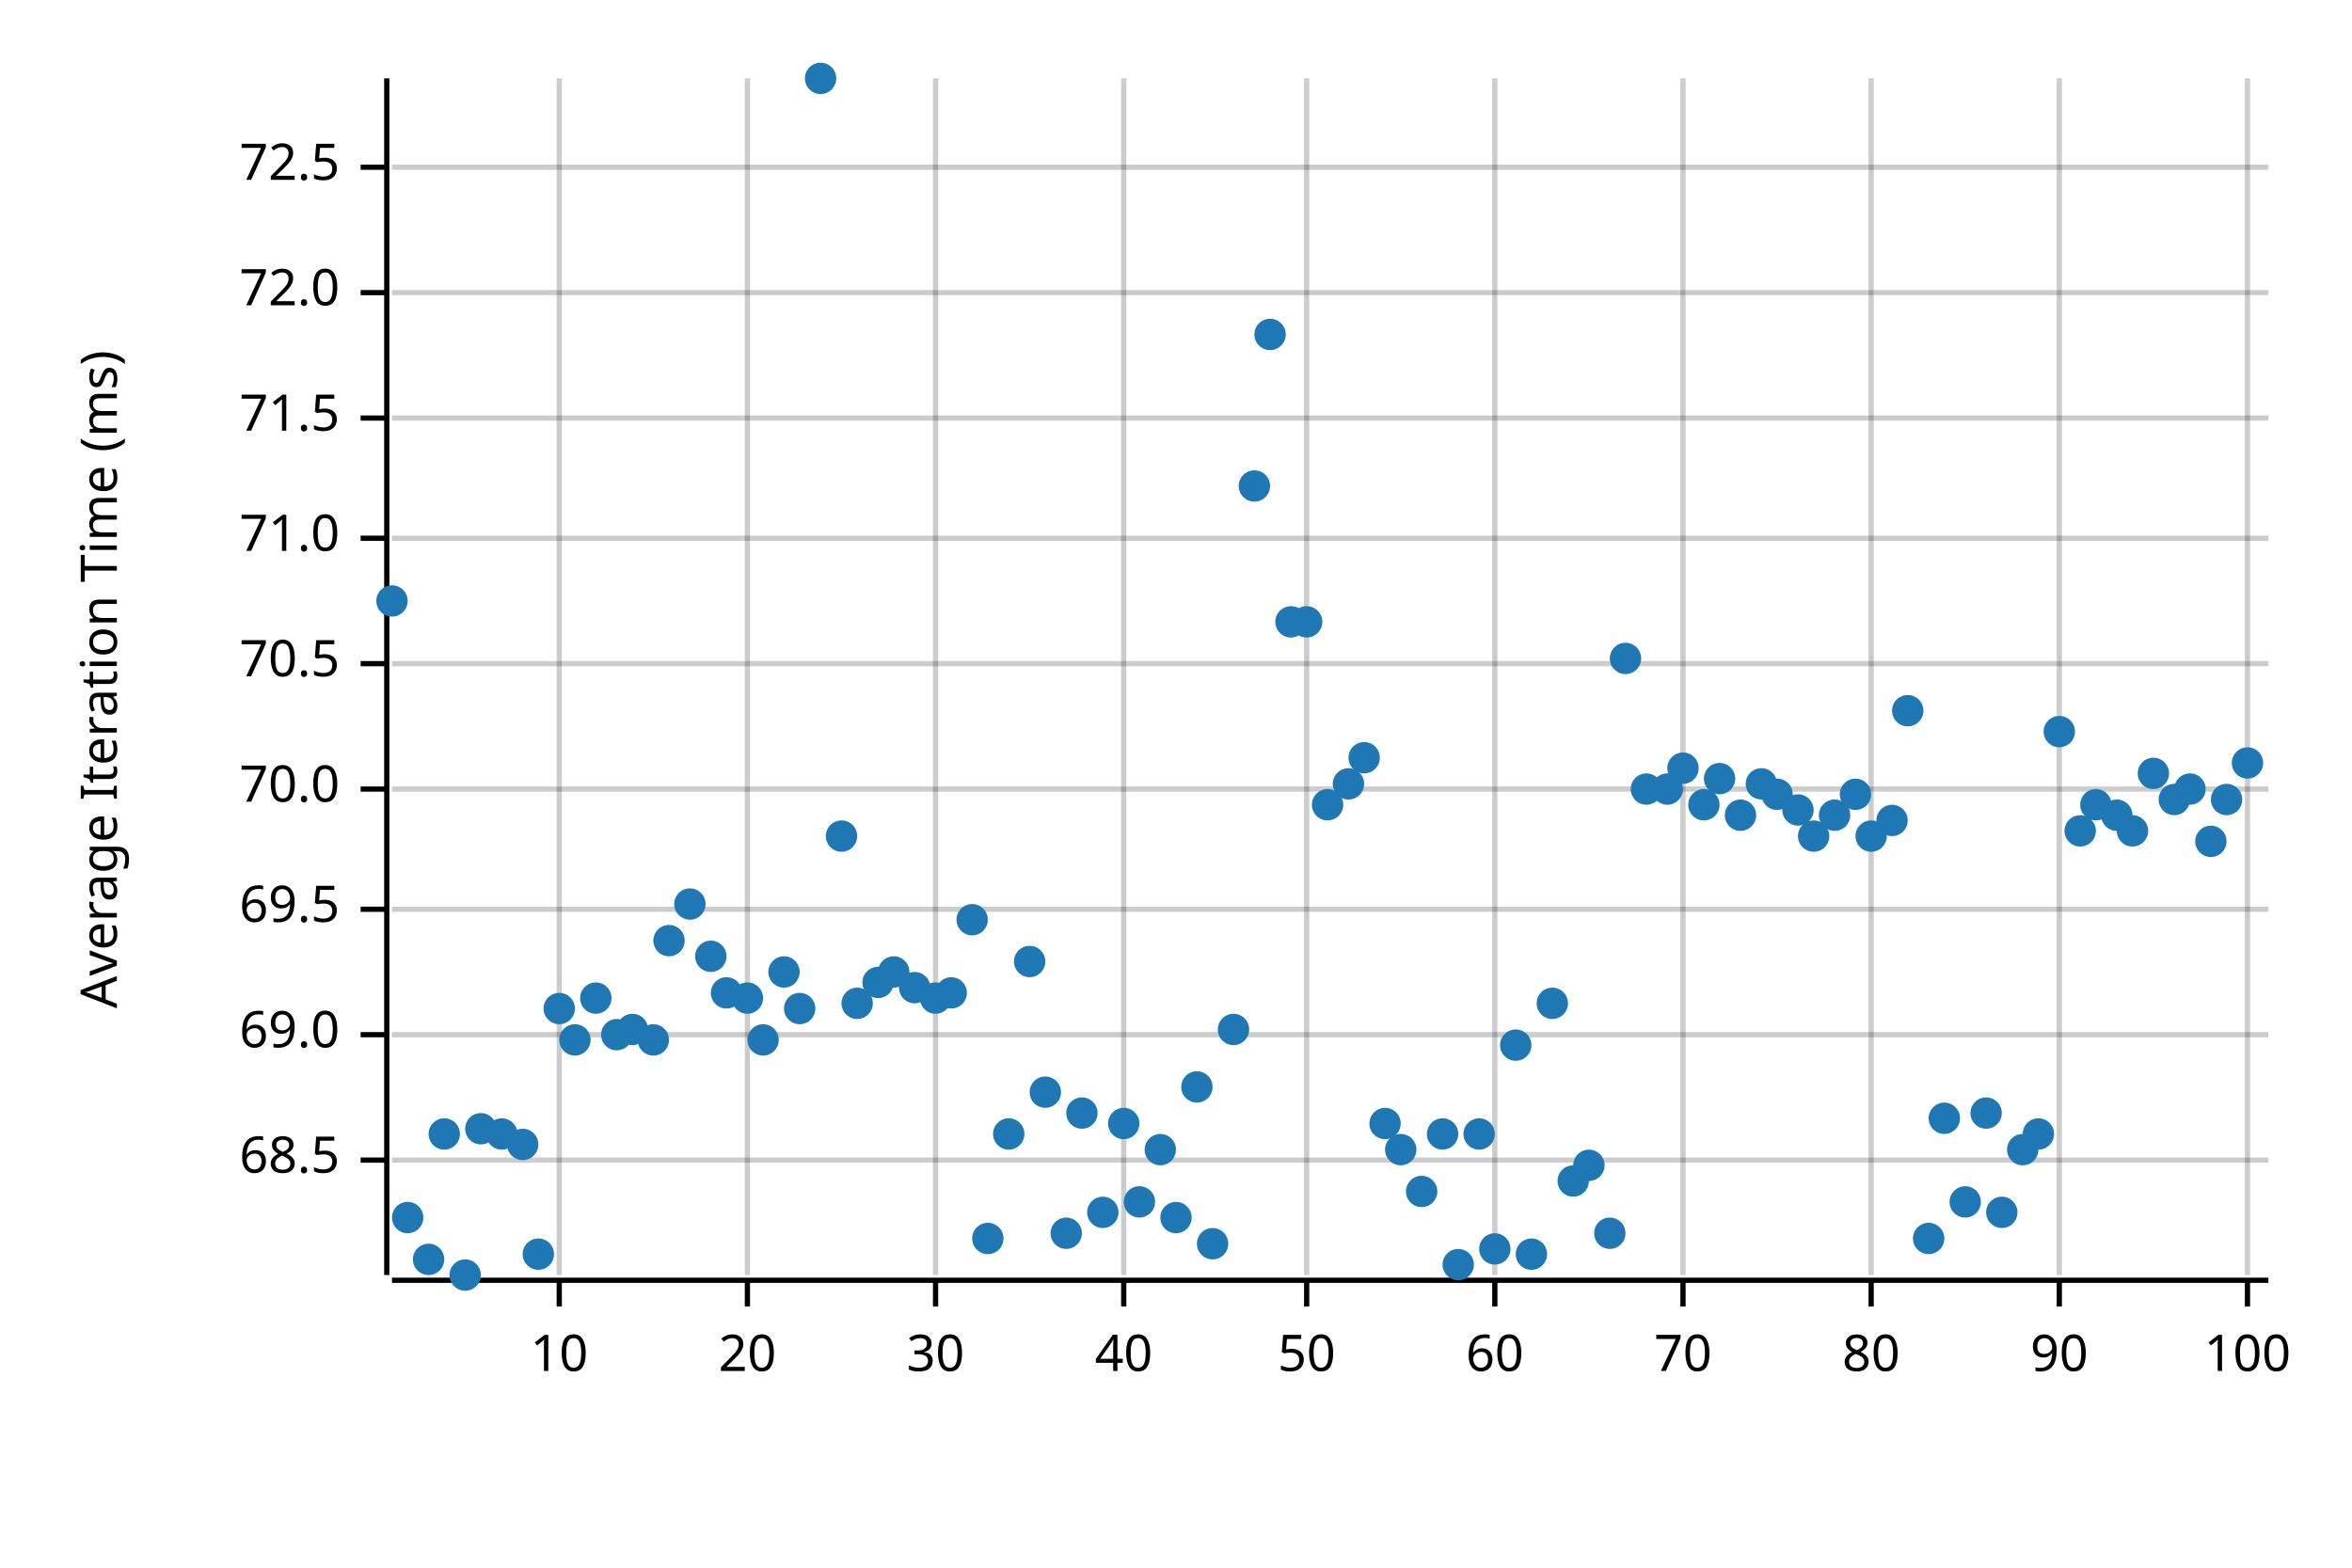
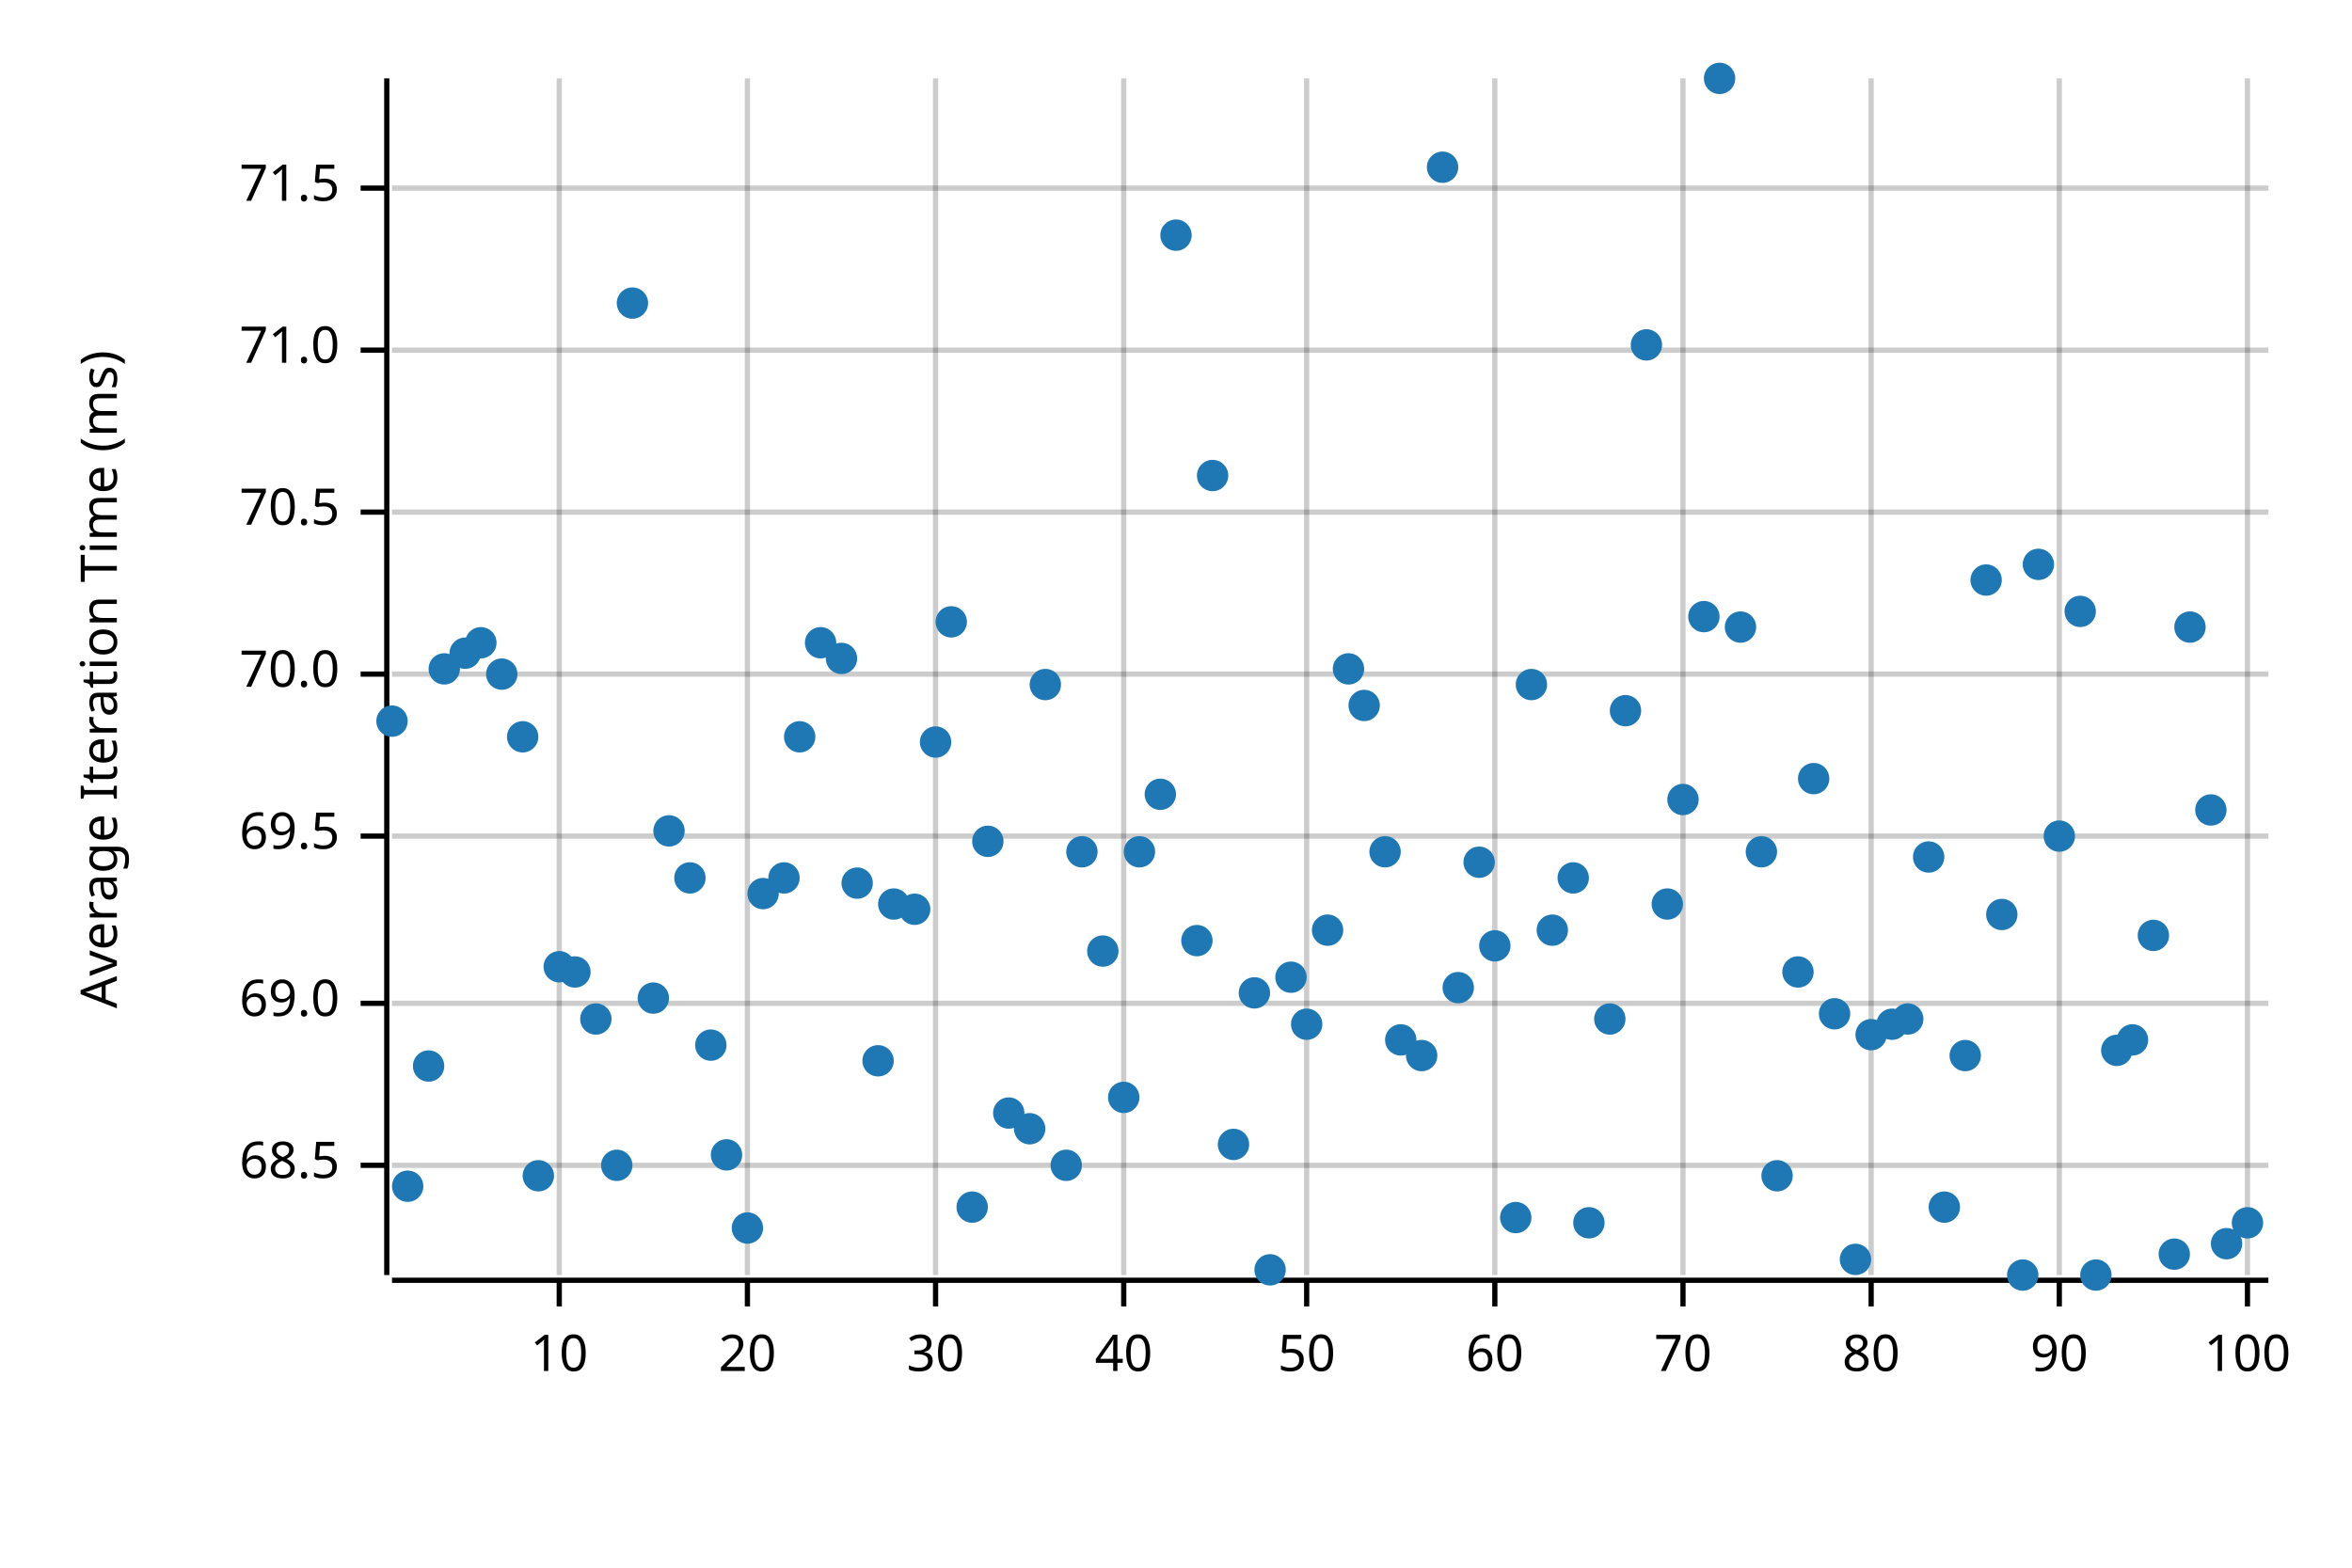
<svg xmlns="http://www.w3.org/2000/svg" width="450" height="300" viewBox="0 0 450 300">
  <text x="15" y="130" dy="0.76em" text-anchor="middle" font-family="sans-serif" font-size="9.677" opacity="1" fill="#000000" transform="rotate(270, 15, 130)">
Average Iteration Time (ms)
</text>
  <line opacity="0.2" stroke="#000000" stroke-width="1" x1="107" y1="244" x2="107" y2="15" />
  <line opacity="0.2" stroke="#000000" stroke-width="1" x1="143" y1="244" x2="143" y2="15" />
  <line opacity="0.2" stroke="#000000" stroke-width="1" x1="179" y1="244" x2="179" y2="15" />
  <line opacity="0.2" stroke="#000000" stroke-width="1" x1="215" y1="244" x2="215" y2="15" />
  <line opacity="0.2" stroke="#000000" stroke-width="1" x1="250" y1="244" x2="250" y2="15" />
  <line opacity="0.2" stroke="#000000" stroke-width="1" x1="286" y1="244" x2="286" y2="15" />
  <line opacity="0.2" stroke="#000000" stroke-width="1" x1="322" y1="244" x2="322" y2="15" />
  <line opacity="0.2" stroke="#000000" stroke-width="1" x1="358" y1="244" x2="358" y2="15" />
  <line opacity="0.2" stroke="#000000" stroke-width="1" x1="394" y1="244" x2="394" y2="15" />
  <line opacity="0.2" stroke="#000000" stroke-width="1" x1="430" y1="244" x2="430" y2="15" />
-   <line opacity="0.2" stroke="#000000" stroke-width="1" x1="75" y1="222" x2="434" y2="222" />
-   <line opacity="0.2" stroke="#000000" stroke-width="1" x1="75" y1="198" x2="434" y2="198" />
-   <line opacity="0.2" stroke="#000000" stroke-width="1" x1="75" y1="174" x2="434" y2="174" />
-   <line opacity="0.2" stroke="#000000" stroke-width="1" x1="75" y1="151" x2="434" y2="151" />
-   <line opacity="0.2" stroke="#000000" stroke-width="1" x1="75" y1="127" x2="434" y2="127" />
-   <line opacity="0.2" stroke="#000000" stroke-width="1" x1="75" y1="103" x2="434" y2="103" />
-   <line opacity="0.2" stroke="#000000" stroke-width="1" x1="75" y1="80" x2="434" y2="80" />
-   <line opacity="0.2" stroke="#000000" stroke-width="1" x1="75" y1="56" x2="434" y2="56" />
-   <line opacity="0.2" stroke="#000000" stroke-width="1" x1="75" y1="32" x2="434" y2="32" />
+   <line opacity="0.2" stroke="#000000" stroke-width="1" x1="75" y1="223" x2="434" y2="223" />
+   <line opacity="0.2" stroke="#000000" stroke-width="1" x1="75" y1="192" x2="434" y2="192" />
+   <line opacity="0.2" stroke="#000000" stroke-width="1" x1="75" y1="160" x2="434" y2="160" />
+   <line opacity="0.2" stroke="#000000" stroke-width="1" x1="75" y1="129" x2="434" y2="129" />
+   <line opacity="0.2" stroke="#000000" stroke-width="1" x1="75" y1="98" x2="434" y2="98" />
+   <line opacity="0.2" stroke="#000000" stroke-width="1" x1="75" y1="67" x2="434" y2="67" />
+   <line opacity="0.2" stroke="#000000" stroke-width="1" x1="75" y1="36" x2="434" y2="36" />
  <polyline fill="none" opacity="1" stroke="#000000" stroke-width="1" points="74,15 74,244 " />
-   <text x="65" y="222" dy="0.5ex" text-anchor="end" font-family="sans-serif" font-size="9.677" opacity="1" fill="#000000">
+   <text x="65" y="223" dy="0.5ex" text-anchor="end" font-family="sans-serif" font-size="9.677" opacity="1" fill="#000000">
68.5
</text>
-   <polyline fill="none" opacity="1" stroke="#000000" stroke-width="1" points="69,222 74,222 " />
-   <text x="65" y="198" dy="0.5ex" text-anchor="end" font-family="sans-serif" font-size="9.677" opacity="1" fill="#000000">
+   <polyline fill="none" opacity="1" stroke="#000000" stroke-width="1" points="69,223 74,223 " />
+   <text x="65" y="192" dy="0.5ex" text-anchor="end" font-family="sans-serif" font-size="9.677" opacity="1" fill="#000000">
69.0
</text>
-   <polyline fill="none" opacity="1" stroke="#000000" stroke-width="1" points="69,198 74,198 " />
-   <text x="65" y="174" dy="0.5ex" text-anchor="end" font-family="sans-serif" font-size="9.677" opacity="1" fill="#000000">
+   <polyline fill="none" opacity="1" stroke="#000000" stroke-width="1" points="69,192 74,192 " />
+   <text x="65" y="160" dy="0.5ex" text-anchor="end" font-family="sans-serif" font-size="9.677" opacity="1" fill="#000000">
69.5
</text>
-   <polyline fill="none" opacity="1" stroke="#000000" stroke-width="1" points="69,174 74,174 " />
-   <text x="65" y="151" dy="0.5ex" text-anchor="end" font-family="sans-serif" font-size="9.677" opacity="1" fill="#000000">
+   <polyline fill="none" opacity="1" stroke="#000000" stroke-width="1" points="69,160 74,160 " />
+   <text x="65" y="129" dy="0.5ex" text-anchor="end" font-family="sans-serif" font-size="9.677" opacity="1" fill="#000000">
70.0
</text>
-   <polyline fill="none" opacity="1" stroke="#000000" stroke-width="1" points="69,151 74,151 " />
-   <text x="65" y="127" dy="0.5ex" text-anchor="end" font-family="sans-serif" font-size="9.677" opacity="1" fill="#000000">
+   <polyline fill="none" opacity="1" stroke="#000000" stroke-width="1" points="69,129 74,129 " />
+   <text x="65" y="98" dy="0.5ex" text-anchor="end" font-family="sans-serif" font-size="9.677" opacity="1" fill="#000000">
70.5
</text>
-   <polyline fill="none" opacity="1" stroke="#000000" stroke-width="1" points="69,127 74,127 " />
-   <text x="65" y="103" dy="0.5ex" text-anchor="end" font-family="sans-serif" font-size="9.677" opacity="1" fill="#000000">
+   <polyline fill="none" opacity="1" stroke="#000000" stroke-width="1" points="69,98 74,98 " />
+   <text x="65" y="67" dy="0.5ex" text-anchor="end" font-family="sans-serif" font-size="9.677" opacity="1" fill="#000000">
71.0
</text>
-   <polyline fill="none" opacity="1" stroke="#000000" stroke-width="1" points="69,103 74,103 " />
-   <text x="65" y="80" dy="0.5ex" text-anchor="end" font-family="sans-serif" font-size="9.677" opacity="1" fill="#000000">
+   <polyline fill="none" opacity="1" stroke="#000000" stroke-width="1" points="69,67 74,67 " />
+   <text x="65" y="36" dy="0.5ex" text-anchor="end" font-family="sans-serif" font-size="9.677" opacity="1" fill="#000000">
71.5
</text>
-   <polyline fill="none" opacity="1" stroke="#000000" stroke-width="1" points="69,80 74,80 " />
-   <text x="65" y="56" dy="0.5ex" text-anchor="end" font-family="sans-serif" font-size="9.677" opacity="1" fill="#000000">
- 72.0
- </text>
-   <polyline fill="none" opacity="1" stroke="#000000" stroke-width="1" points="69,56 74,56 " />
-   <text x="65" y="32" dy="0.5ex" text-anchor="end" font-family="sans-serif" font-size="9.677" opacity="1" fill="#000000">
- 72.5
- </text>
-   <polyline fill="none" opacity="1" stroke="#000000" stroke-width="1" points="69,32 74,32 " />
+   <polyline fill="none" opacity="1" stroke="#000000" stroke-width="1" points="69,36 74,36 " />
  <polyline fill="none" opacity="1" stroke="#000000" stroke-width="1" points="75,245 434,245 " />
  <text x="107" y="255" dy="0.76em" text-anchor="middle" font-family="sans-serif" font-size="9.677" opacity="1" fill="#000000">
10
</text>
  <polyline fill="none" opacity="1" stroke="#000000" stroke-width="1" points="107,245 107,250 " />
  <text x="143" y="255" dy="0.76em" text-anchor="middle" font-family="sans-serif" font-size="9.677" opacity="1" fill="#000000">
20
</text>
  <polyline fill="none" opacity="1" stroke="#000000" stroke-width="1" points="143,245 143,250 " />
  <text x="179" y="255" dy="0.76em" text-anchor="middle" font-family="sans-serif" font-size="9.677" opacity="1" fill="#000000">
30
</text>
  <polyline fill="none" opacity="1" stroke="#000000" stroke-width="1" points="179,245 179,250 " />
  <text x="215" y="255" dy="0.76em" text-anchor="middle" font-family="sans-serif" font-size="9.677" opacity="1" fill="#000000">
40
</text>
  <polyline fill="none" opacity="1" stroke="#000000" stroke-width="1" points="215,245 215,250 " />
  <text x="250" y="255" dy="0.76em" text-anchor="middle" font-family="sans-serif" font-size="9.677" opacity="1" fill="#000000">
50
</text>
  <polyline fill="none" opacity="1" stroke="#000000" stroke-width="1" points="250,245 250,250 " />
  <text x="286" y="255" dy="0.76em" text-anchor="middle" font-family="sans-serif" font-size="9.677" opacity="1" fill="#000000">
60
</text>
  <polyline fill="none" opacity="1" stroke="#000000" stroke-width="1" points="286,245 286,250 " />
  <text x="322" y="255" dy="0.76em" text-anchor="middle" font-family="sans-serif" font-size="9.677" opacity="1" fill="#000000">
70
</text>
  <polyline fill="none" opacity="1" stroke="#000000" stroke-width="1" points="322,245 322,250 " />
  <text x="358" y="255" dy="0.76em" text-anchor="middle" font-family="sans-serif" font-size="9.677" opacity="1" fill="#000000">
80
</text>
  <polyline fill="none" opacity="1" stroke="#000000" stroke-width="1" points="358,245 358,250 " />
  <text x="394" y="255" dy="0.76em" text-anchor="middle" font-family="sans-serif" font-size="9.677" opacity="1" fill="#000000">
90
</text>
  <polyline fill="none" opacity="1" stroke="#000000" stroke-width="1" points="394,245 394,250 " />
  <text x="430" y="255" dy="0.76em" text-anchor="middle" font-family="sans-serif" font-size="9.677" opacity="1" fill="#000000">
100
</text>
  <polyline fill="none" opacity="1" stroke="#000000" stroke-width="1" points="430,245 430,250 " />
-   <circle cx="75" cy="115" r="3" opacity="1" fill="#1F78B4" stroke="none" stroke-width="1" />
-   <circle cx="78" cy="233" r="3" opacity="1" fill="#1F78B4" stroke="none" stroke-width="1" />
-   <circle cx="82" cy="241" r="3" opacity="1" fill="#1F78B4" stroke="none" stroke-width="1" />
-   <circle cx="85" cy="217" r="3" opacity="1" fill="#1F78B4" stroke="none" stroke-width="1" />
-   <circle cx="89" cy="244" r="3" opacity="1" fill="#1F78B4" stroke="none" stroke-width="1" />
-   <circle cx="92" cy="216" r="3" opacity="1" fill="#1F78B4" stroke="none" stroke-width="1" />
-   <circle cx="96" cy="217" r="3" opacity="1" fill="#1F78B4" stroke="none" stroke-width="1" />
-   <circle cx="100" cy="219" r="3" opacity="1" fill="#1F78B4" stroke="none" stroke-width="1" />
-   <circle cx="103" cy="240" r="3" opacity="1" fill="#1F78B4" stroke="none" stroke-width="1" />
-   <circle cx="107" cy="193" r="3" opacity="1" fill="#1F78B4" stroke="none" stroke-width="1" />
-   <circle cx="110" cy="199" r="3" opacity="1" fill="#1F78B4" stroke="none" stroke-width="1" />
-   <circle cx="114" cy="191" r="3" opacity="1" fill="#1F78B4" stroke="none" stroke-width="1" />
-   <circle cx="118" cy="198" r="3" opacity="1" fill="#1F78B4" stroke="none" stroke-width="1" />
-   <circle cx="121" cy="197" r="3" opacity="1" fill="#1F78B4" stroke="none" stroke-width="1" />
-   <circle cx="125" cy="199" r="3" opacity="1" fill="#1F78B4" stroke="none" stroke-width="1" />
-   <circle cx="128" cy="180" r="3" opacity="1" fill="#1F78B4" stroke="none" stroke-width="1" />
-   <circle cx="132" cy="173" r="3" opacity="1" fill="#1F78B4" stroke="none" stroke-width="1" />
-   <circle cx="136" cy="183" r="3" opacity="1" fill="#1F78B4" stroke="none" stroke-width="1" />
-   <circle cx="139" cy="190" r="3" opacity="1" fill="#1F78B4" stroke="none" stroke-width="1" />
-   <circle cx="143" cy="191" r="3" opacity="1" fill="#1F78B4" stroke="none" stroke-width="1" />
-   <circle cx="146" cy="199" r="3" opacity="1" fill="#1F78B4" stroke="none" stroke-width="1" />
-   <circle cx="150" cy="186" r="3" opacity="1" fill="#1F78B4" stroke="none" stroke-width="1" />
-   <circle cx="153" cy="193" r="3" opacity="1" fill="#1F78B4" stroke="none" stroke-width="1" />
-   <circle cx="157" cy="15" r="3" opacity="1" fill="#1F78B4" stroke="none" stroke-width="1" />
-   <circle cx="161" cy="160" r="3" opacity="1" fill="#1F78B4" stroke="none" stroke-width="1" />
-   <circle cx="164" cy="192" r="3" opacity="1" fill="#1F78B4" stroke="none" stroke-width="1" />
-   <circle cx="168" cy="188" r="3" opacity="1" fill="#1F78B4" stroke="none" stroke-width="1" />
-   <circle cx="171" cy="186" r="3" opacity="1" fill="#1F78B4" stroke="none" stroke-width="1" />
-   <circle cx="175" cy="189" r="3" opacity="1" fill="#1F78B4" stroke="none" stroke-width="1" />
-   <circle cx="179" cy="191" r="3" opacity="1" fill="#1F78B4" stroke="none" stroke-width="1" />
-   <circle cx="182" cy="190" r="3" opacity="1" fill="#1F78B4" stroke="none" stroke-width="1" />
-   <circle cx="186" cy="176" r="3" opacity="1" fill="#1F78B4" stroke="none" stroke-width="1" />
-   <circle cx="189" cy="237" r="3" opacity="1" fill="#1F78B4" stroke="none" stroke-width="1" />
-   <circle cx="193" cy="217" r="3" opacity="1" fill="#1F78B4" stroke="none" stroke-width="1" />
-   <circle cx="197" cy="184" r="3" opacity="1" fill="#1F78B4" stroke="none" stroke-width="1" />
-   <circle cx="200" cy="209" r="3" opacity="1" fill="#1F78B4" stroke="none" stroke-width="1" />
-   <circle cx="204" cy="236" r="3" opacity="1" fill="#1F78B4" stroke="none" stroke-width="1" />
-   <circle cx="207" cy="213" r="3" opacity="1" fill="#1F78B4" stroke="none" stroke-width="1" />
-   <circle cx="211" cy="232" r="3" opacity="1" fill="#1F78B4" stroke="none" stroke-width="1" />
-   <circle cx="215" cy="215" r="3" opacity="1" fill="#1F78B4" stroke="none" stroke-width="1" />
-   <circle cx="218" cy="230" r="3" opacity="1" fill="#1F78B4" stroke="none" stroke-width="1" />
-   <circle cx="222" cy="220" r="3" opacity="1" fill="#1F78B4" stroke="none" stroke-width="1" />
-   <circle cx="225" cy="233" r="3" opacity="1" fill="#1F78B4" stroke="none" stroke-width="1" />
-   <circle cx="229" cy="208" r="3" opacity="1" fill="#1F78B4" stroke="none" stroke-width="1" />
-   <circle cx="232" cy="238" r="3" opacity="1" fill="#1F78B4" stroke="none" stroke-width="1" />
-   <circle cx="236" cy="197" r="3" opacity="1" fill="#1F78B4" stroke="none" stroke-width="1" />
-   <circle cx="240" cy="93" r="3" opacity="1" fill="#1F78B4" stroke="none" stroke-width="1" />
-   <circle cx="243" cy="64" r="3" opacity="1" fill="#1F78B4" stroke="none" stroke-width="1" />
-   <circle cx="247" cy="119" r="3" opacity="1" fill="#1F78B4" stroke="none" stroke-width="1" />
-   <circle cx="250" cy="119" r="3" opacity="1" fill="#1F78B4" stroke="none" stroke-width="1" />
-   <circle cx="254" cy="154" r="3" opacity="1" fill="#1F78B4" stroke="none" stroke-width="1" />
-   <circle cx="258" cy="150" r="3" opacity="1" fill="#1F78B4" stroke="none" stroke-width="1" />
-   <circle cx="261" cy="145" r="3" opacity="1" fill="#1F78B4" stroke="none" stroke-width="1" />
-   <circle cx="265" cy="215" r="3" opacity="1" fill="#1F78B4" stroke="none" stroke-width="1" />
-   <circle cx="268" cy="220" r="3" opacity="1" fill="#1F78B4" stroke="none" stroke-width="1" />
-   <circle cx="272" cy="228" r="3" opacity="1" fill="#1F78B4" stroke="none" stroke-width="1" />
-   <circle cx="276" cy="217" r="3" opacity="1" fill="#1F78B4" stroke="none" stroke-width="1" />
-   <circle cx="279" cy="242" r="3" opacity="1" fill="#1F78B4" stroke="none" stroke-width="1" />
-   <circle cx="283" cy="217" r="3" opacity="1" fill="#1F78B4" stroke="none" stroke-width="1" />
-   <circle cx="286" cy="239" r="3" opacity="1" fill="#1F78B4" stroke="none" stroke-width="1" />
-   <circle cx="290" cy="200" r="3" opacity="1" fill="#1F78B4" stroke="none" stroke-width="1" />
-   <circle cx="293" cy="240" r="3" opacity="1" fill="#1F78B4" stroke="none" stroke-width="1" />
-   <circle cx="297" cy="192" r="3" opacity="1" fill="#1F78B4" stroke="none" stroke-width="1" />
-   <circle cx="301" cy="226" r="3" opacity="1" fill="#1F78B4" stroke="none" stroke-width="1" />
-   <circle cx="304" cy="223" r="3" opacity="1" fill="#1F78B4" stroke="none" stroke-width="1" />
-   <circle cx="308" cy="236" r="3" opacity="1" fill="#1F78B4" stroke="none" stroke-width="1" />
-   <circle cx="311" cy="126" r="3" opacity="1" fill="#1F78B4" stroke="none" stroke-width="1" />
-   <circle cx="315" cy="151" r="3" opacity="1" fill="#1F78B4" stroke="none" stroke-width="1" />
-   <circle cx="319" cy="151" r="3" opacity="1" fill="#1F78B4" stroke="none" stroke-width="1" />
-   <circle cx="322" cy="147" r="3" opacity="1" fill="#1F78B4" stroke="none" stroke-width="1" />
-   <circle cx="326" cy="154" r="3" opacity="1" fill="#1F78B4" stroke="none" stroke-width="1" />
-   <circle cx="329" cy="149" r="3" opacity="1" fill="#1F78B4" stroke="none" stroke-width="1" />
-   <circle cx="333" cy="156" r="3" opacity="1" fill="#1F78B4" stroke="none" stroke-width="1" />
-   <circle cx="337" cy="150" r="3" opacity="1" fill="#1F78B4" stroke="none" stroke-width="1" />
-   <circle cx="340" cy="152" r="3" opacity="1" fill="#1F78B4" stroke="none" stroke-width="1" />
-   <circle cx="344" cy="155" r="3" opacity="1" fill="#1F78B4" stroke="none" stroke-width="1" />
-   <circle cx="347" cy="160" r="3" opacity="1" fill="#1F78B4" stroke="none" stroke-width="1" />
-   <circle cx="351" cy="156" r="3" opacity="1" fill="#1F78B4" stroke="none" stroke-width="1" />
-   <circle cx="355" cy="152" r="3" opacity="1" fill="#1F78B4" stroke="none" stroke-width="1" />
-   <circle cx="358" cy="160" r="3" opacity="1" fill="#1F78B4" stroke="none" stroke-width="1" />
-   <circle cx="362" cy="157" r="3" opacity="1" fill="#1F78B4" stroke="none" stroke-width="1" />
-   <circle cx="365" cy="136" r="3" opacity="1" fill="#1F78B4" stroke="none" stroke-width="1" />
-   <circle cx="369" cy="237" r="3" opacity="1" fill="#1F78B4" stroke="none" stroke-width="1" />
-   <circle cx="372" cy="214" r="3" opacity="1" fill="#1F78B4" stroke="none" stroke-width="1" />
-   <circle cx="376" cy="230" r="3" opacity="1" fill="#1F78B4" stroke="none" stroke-width="1" />
-   <circle cx="380" cy="213" r="3" opacity="1" fill="#1F78B4" stroke="none" stroke-width="1" />
-   <circle cx="383" cy="232" r="3" opacity="1" fill="#1F78B4" stroke="none" stroke-width="1" />
-   <circle cx="387" cy="220" r="3" opacity="1" fill="#1F78B4" stroke="none" stroke-width="1" />
-   <circle cx="390" cy="217" r="3" opacity="1" fill="#1F78B4" stroke="none" stroke-width="1" />
-   <circle cx="394" cy="140" r="3" opacity="1" fill="#1F78B4" stroke="none" stroke-width="1" />
-   <circle cx="398" cy="159" r="3" opacity="1" fill="#1F78B4" stroke="none" stroke-width="1" />
-   <circle cx="401" cy="154" r="3" opacity="1" fill="#1F78B4" stroke="none" stroke-width="1" />
-   <circle cx="405" cy="156" r="3" opacity="1" fill="#1F78B4" stroke="none" stroke-width="1" />
-   <circle cx="408" cy="159" r="3" opacity="1" fill="#1F78B4" stroke="none" stroke-width="1" />
-   <circle cx="412" cy="148" r="3" opacity="1" fill="#1F78B4" stroke="none" stroke-width="1" />
-   <circle cx="416" cy="153" r="3" opacity="1" fill="#1F78B4" stroke="none" stroke-width="1" />
-   <circle cx="419" cy="151" r="3" opacity="1" fill="#1F78B4" stroke="none" stroke-width="1" />
-   <circle cx="423" cy="161" r="3" opacity="1" fill="#1F78B4" stroke="none" stroke-width="1" />
-   <circle cx="426" cy="153" r="3" opacity="1" fill="#1F78B4" stroke="none" stroke-width="1" />
-   <circle cx="430" cy="146" r="3" opacity="1" fill="#1F78B4" stroke="none" stroke-width="1" />
+   <circle cx="75" cy="138" r="3" opacity="1" fill="#1F78B4" stroke="none" stroke-width="1" />
+   <circle cx="78" cy="227" r="3" opacity="1" fill="#1F78B4" stroke="none" stroke-width="1" />
+   <circle cx="82" cy="204" r="3" opacity="1" fill="#1F78B4" stroke="none" stroke-width="1" />
+   <circle cx="85" cy="128" r="3" opacity="1" fill="#1F78B4" stroke="none" stroke-width="1" />
+   <circle cx="89" cy="125" r="3" opacity="1" fill="#1F78B4" stroke="none" stroke-width="1" />
+   <circle cx="92" cy="123" r="3" opacity="1" fill="#1F78B4" stroke="none" stroke-width="1" />
+   <circle cx="96" cy="129" r="3" opacity="1" fill="#1F78B4" stroke="none" stroke-width="1" />
+   <circle cx="100" cy="141" r="3" opacity="1" fill="#1F78B4" stroke="none" stroke-width="1" />
+   <circle cx="103" cy="225" r="3" opacity="1" fill="#1F78B4" stroke="none" stroke-width="1" />
+   <circle cx="107" cy="185" r="3" opacity="1" fill="#1F78B4" stroke="none" stroke-width="1" />
+   <circle cx="110" cy="186" r="3" opacity="1" fill="#1F78B4" stroke="none" stroke-width="1" />
+   <circle cx="114" cy="195" r="3" opacity="1" fill="#1F78B4" stroke="none" stroke-width="1" />
+   <circle cx="118" cy="223" r="3" opacity="1" fill="#1F78B4" stroke="none" stroke-width="1" />
+   <circle cx="121" cy="58" r="3" opacity="1" fill="#1F78B4" stroke="none" stroke-width="1" />
+   <circle cx="125" cy="191" r="3" opacity="1" fill="#1F78B4" stroke="none" stroke-width="1" />
+   <circle cx="128" cy="159" r="3" opacity="1" fill="#1F78B4" stroke="none" stroke-width="1" />
+   <circle cx="132" cy="168" r="3" opacity="1" fill="#1F78B4" stroke="none" stroke-width="1" />
+   <circle cx="136" cy="200" r="3" opacity="1" fill="#1F78B4" stroke="none" stroke-width="1" />
+   <circle cx="139" cy="221" r="3" opacity="1" fill="#1F78B4" stroke="none" stroke-width="1" />
+   <circle cx="143" cy="235" r="3" opacity="1" fill="#1F78B4" stroke="none" stroke-width="1" />
+   <circle cx="146" cy="171" r="3" opacity="1" fill="#1F78B4" stroke="none" stroke-width="1" />
+   <circle cx="150" cy="168" r="3" opacity="1" fill="#1F78B4" stroke="none" stroke-width="1" />
+   <circle cx="153" cy="141" r="3" opacity="1" fill="#1F78B4" stroke="none" stroke-width="1" />
+   <circle cx="157" cy="123" r="3" opacity="1" fill="#1F78B4" stroke="none" stroke-width="1" />
+   <circle cx="161" cy="126" r="3" opacity="1" fill="#1F78B4" stroke="none" stroke-width="1" />
+   <circle cx="164" cy="169" r="3" opacity="1" fill="#1F78B4" stroke="none" stroke-width="1" />
+   <circle cx="168" cy="203" r="3" opacity="1" fill="#1F78B4" stroke="none" stroke-width="1" />
+   <circle cx="171" cy="173" r="3" opacity="1" fill="#1F78B4" stroke="none" stroke-width="1" />
+   <circle cx="175" cy="174" r="3" opacity="1" fill="#1F78B4" stroke="none" stroke-width="1" />
+   <circle cx="179" cy="142" r="3" opacity="1" fill="#1F78B4" stroke="none" stroke-width="1" />
+   <circle cx="182" cy="119" r="3" opacity="1" fill="#1F78B4" stroke="none" stroke-width="1" />
+   <circle cx="186" cy="231" r="3" opacity="1" fill="#1F78B4" stroke="none" stroke-width="1" />
+   <circle cx="189" cy="161" r="3" opacity="1" fill="#1F78B4" stroke="none" stroke-width="1" />
+   <circle cx="193" cy="213" r="3" opacity="1" fill="#1F78B4" stroke="none" stroke-width="1" />
+   <circle cx="197" cy="216" r="3" opacity="1" fill="#1F78B4" stroke="none" stroke-width="1" />
+   <circle cx="200" cy="131" r="3" opacity="1" fill="#1F78B4" stroke="none" stroke-width="1" />
+   <circle cx="204" cy="223" r="3" opacity="1" fill="#1F78B4" stroke="none" stroke-width="1" />
+   <circle cx="207" cy="163" r="3" opacity="1" fill="#1F78B4" stroke="none" stroke-width="1" />
+   <circle cx="211" cy="182" r="3" opacity="1" fill="#1F78B4" stroke="none" stroke-width="1" />
+   <circle cx="215" cy="210" r="3" opacity="1" fill="#1F78B4" stroke="none" stroke-width="1" />
+   <circle cx="218" cy="163" r="3" opacity="1" fill="#1F78B4" stroke="none" stroke-width="1" />
+   <circle cx="222" cy="152" r="3" opacity="1" fill="#1F78B4" stroke="none" stroke-width="1" />
+   <circle cx="225" cy="45" r="3" opacity="1" fill="#1F78B4" stroke="none" stroke-width="1" />
+   <circle cx="229" cy="180" r="3" opacity="1" fill="#1F78B4" stroke="none" stroke-width="1" />
+   <circle cx="232" cy="91" r="3" opacity="1" fill="#1F78B4" stroke="none" stroke-width="1" />
+   <circle cx="236" cy="219" r="3" opacity="1" fill="#1F78B4" stroke="none" stroke-width="1" />
+   <circle cx="240" cy="190" r="3" opacity="1" fill="#1F78B4" stroke="none" stroke-width="1" />
+   <circle cx="243" cy="243" r="3" opacity="1" fill="#1F78B4" stroke="none" stroke-width="1" />
+   <circle cx="247" cy="187" r="3" opacity="1" fill="#1F78B4" stroke="none" stroke-width="1" />
+   <circle cx="250" cy="196" r="3" opacity="1" fill="#1F78B4" stroke="none" stroke-width="1" />
+   <circle cx="254" cy="178" r="3" opacity="1" fill="#1F78B4" stroke="none" stroke-width="1" />
+   <circle cx="258" cy="128" r="3" opacity="1" fill="#1F78B4" stroke="none" stroke-width="1" />
+   <circle cx="261" cy="135" r="3" opacity="1" fill="#1F78B4" stroke="none" stroke-width="1" />
+   <circle cx="265" cy="163" r="3" opacity="1" fill="#1F78B4" stroke="none" stroke-width="1" />
+   <circle cx="268" cy="199" r="3" opacity="1" fill="#1F78B4" stroke="none" stroke-width="1" />
+   <circle cx="272" cy="202" r="3" opacity="1" fill="#1F78B4" stroke="none" stroke-width="1" />
+   <circle cx="276" cy="32" r="3" opacity="1" fill="#1F78B4" stroke="none" stroke-width="1" />
+   <circle cx="279" cy="189" r="3" opacity="1" fill="#1F78B4" stroke="none" stroke-width="1" />
+   <circle cx="283" cy="165" r="3" opacity="1" fill="#1F78B4" stroke="none" stroke-width="1" />
+   <circle cx="286" cy="181" r="3" opacity="1" fill="#1F78B4" stroke="none" stroke-width="1" />
+   <circle cx="290" cy="233" r="3" opacity="1" fill="#1F78B4" stroke="none" stroke-width="1" />
+   <circle cx="293" cy="131" r="3" opacity="1" fill="#1F78B4" stroke="none" stroke-width="1" />
+   <circle cx="297" cy="178" r="3" opacity="1" fill="#1F78B4" stroke="none" stroke-width="1" />
+   <circle cx="301" cy="168" r="3" opacity="1" fill="#1F78B4" stroke="none" stroke-width="1" />
+   <circle cx="304" cy="234" r="3" opacity="1" fill="#1F78B4" stroke="none" stroke-width="1" />
+   <circle cx="308" cy="195" r="3" opacity="1" fill="#1F78B4" stroke="none" stroke-width="1" />
+   <circle cx="311" cy="136" r="3" opacity="1" fill="#1F78B4" stroke="none" stroke-width="1" />
+   <circle cx="315" cy="66" r="3" opacity="1" fill="#1F78B4" stroke="none" stroke-width="1" />
+   <circle cx="319" cy="173" r="3" opacity="1" fill="#1F78B4" stroke="none" stroke-width="1" />
+   <circle cx="322" cy="153" r="3" opacity="1" fill="#1F78B4" stroke="none" stroke-width="1" />
+   <circle cx="326" cy="118" r="3" opacity="1" fill="#1F78B4" stroke="none" stroke-width="1" />
+   <circle cx="329" cy="15" r="3" opacity="1" fill="#1F78B4" stroke="none" stroke-width="1" />
+   <circle cx="333" cy="120" r="3" opacity="1" fill="#1F78B4" stroke="none" stroke-width="1" />
+   <circle cx="337" cy="163" r="3" opacity="1" fill="#1F78B4" stroke="none" stroke-width="1" />
+   <circle cx="340" cy="225" r="3" opacity="1" fill="#1F78B4" stroke="none" stroke-width="1" />
+   <circle cx="344" cy="186" r="3" opacity="1" fill="#1F78B4" stroke="none" stroke-width="1" />
+   <circle cx="347" cy="149" r="3" opacity="1" fill="#1F78B4" stroke="none" stroke-width="1" />
+   <circle cx="351" cy="194" r="3" opacity="1" fill="#1F78B4" stroke="none" stroke-width="1" />
+   <circle cx="355" cy="241" r="3" opacity="1" fill="#1F78B4" stroke="none" stroke-width="1" />
+   <circle cx="358" cy="198" r="3" opacity="1" fill="#1F78B4" stroke="none" stroke-width="1" />
+   <circle cx="362" cy="196" r="3" opacity="1" fill="#1F78B4" stroke="none" stroke-width="1" />
+   <circle cx="365" cy="195" r="3" opacity="1" fill="#1F78B4" stroke="none" stroke-width="1" />
+   <circle cx="369" cy="164" r="3" opacity="1" fill="#1F78B4" stroke="none" stroke-width="1" />
+   <circle cx="372" cy="231" r="3" opacity="1" fill="#1F78B4" stroke="none" stroke-width="1" />
+   <circle cx="376" cy="202" r="3" opacity="1" fill="#1F78B4" stroke="none" stroke-width="1" />
+   <circle cx="380" cy="111" r="3" opacity="1" fill="#1F78B4" stroke="none" stroke-width="1" />
+   <circle cx="383" cy="175" r="3" opacity="1" fill="#1F78B4" stroke="none" stroke-width="1" />
+   <circle cx="387" cy="244" r="3" opacity="1" fill="#1F78B4" stroke="none" stroke-width="1" />
+   <circle cx="390" cy="108" r="3" opacity="1" fill="#1F78B4" stroke="none" stroke-width="1" />
+   <circle cx="394" cy="160" r="3" opacity="1" fill="#1F78B4" stroke="none" stroke-width="1" />
+   <circle cx="398" cy="117" r="3" opacity="1" fill="#1F78B4" stroke="none" stroke-width="1" />
+   <circle cx="401" cy="244" r="3" opacity="1" fill="#1F78B4" stroke="none" stroke-width="1" />
+   <circle cx="405" cy="201" r="3" opacity="1" fill="#1F78B4" stroke="none" stroke-width="1" />
+   <circle cx="408" cy="199" r="3" opacity="1" fill="#1F78B4" stroke="none" stroke-width="1" />
+   <circle cx="412" cy="179" r="3" opacity="1" fill="#1F78B4" stroke="none" stroke-width="1" />
+   <circle cx="416" cy="240" r="3" opacity="1" fill="#1F78B4" stroke="none" stroke-width="1" />
+   <circle cx="419" cy="120" r="3" opacity="1" fill="#1F78B4" stroke="none" stroke-width="1" />
+   <circle cx="423" cy="155" r="3" opacity="1" fill="#1F78B4" stroke="none" stroke-width="1" />
+   <circle cx="426" cy="238" r="3" opacity="1" fill="#1F78B4" stroke="none" stroke-width="1" />
+   <circle cx="430" cy="234" r="3" opacity="1" fill="#1F78B4" stroke="none" stroke-width="1" />
</svg>
